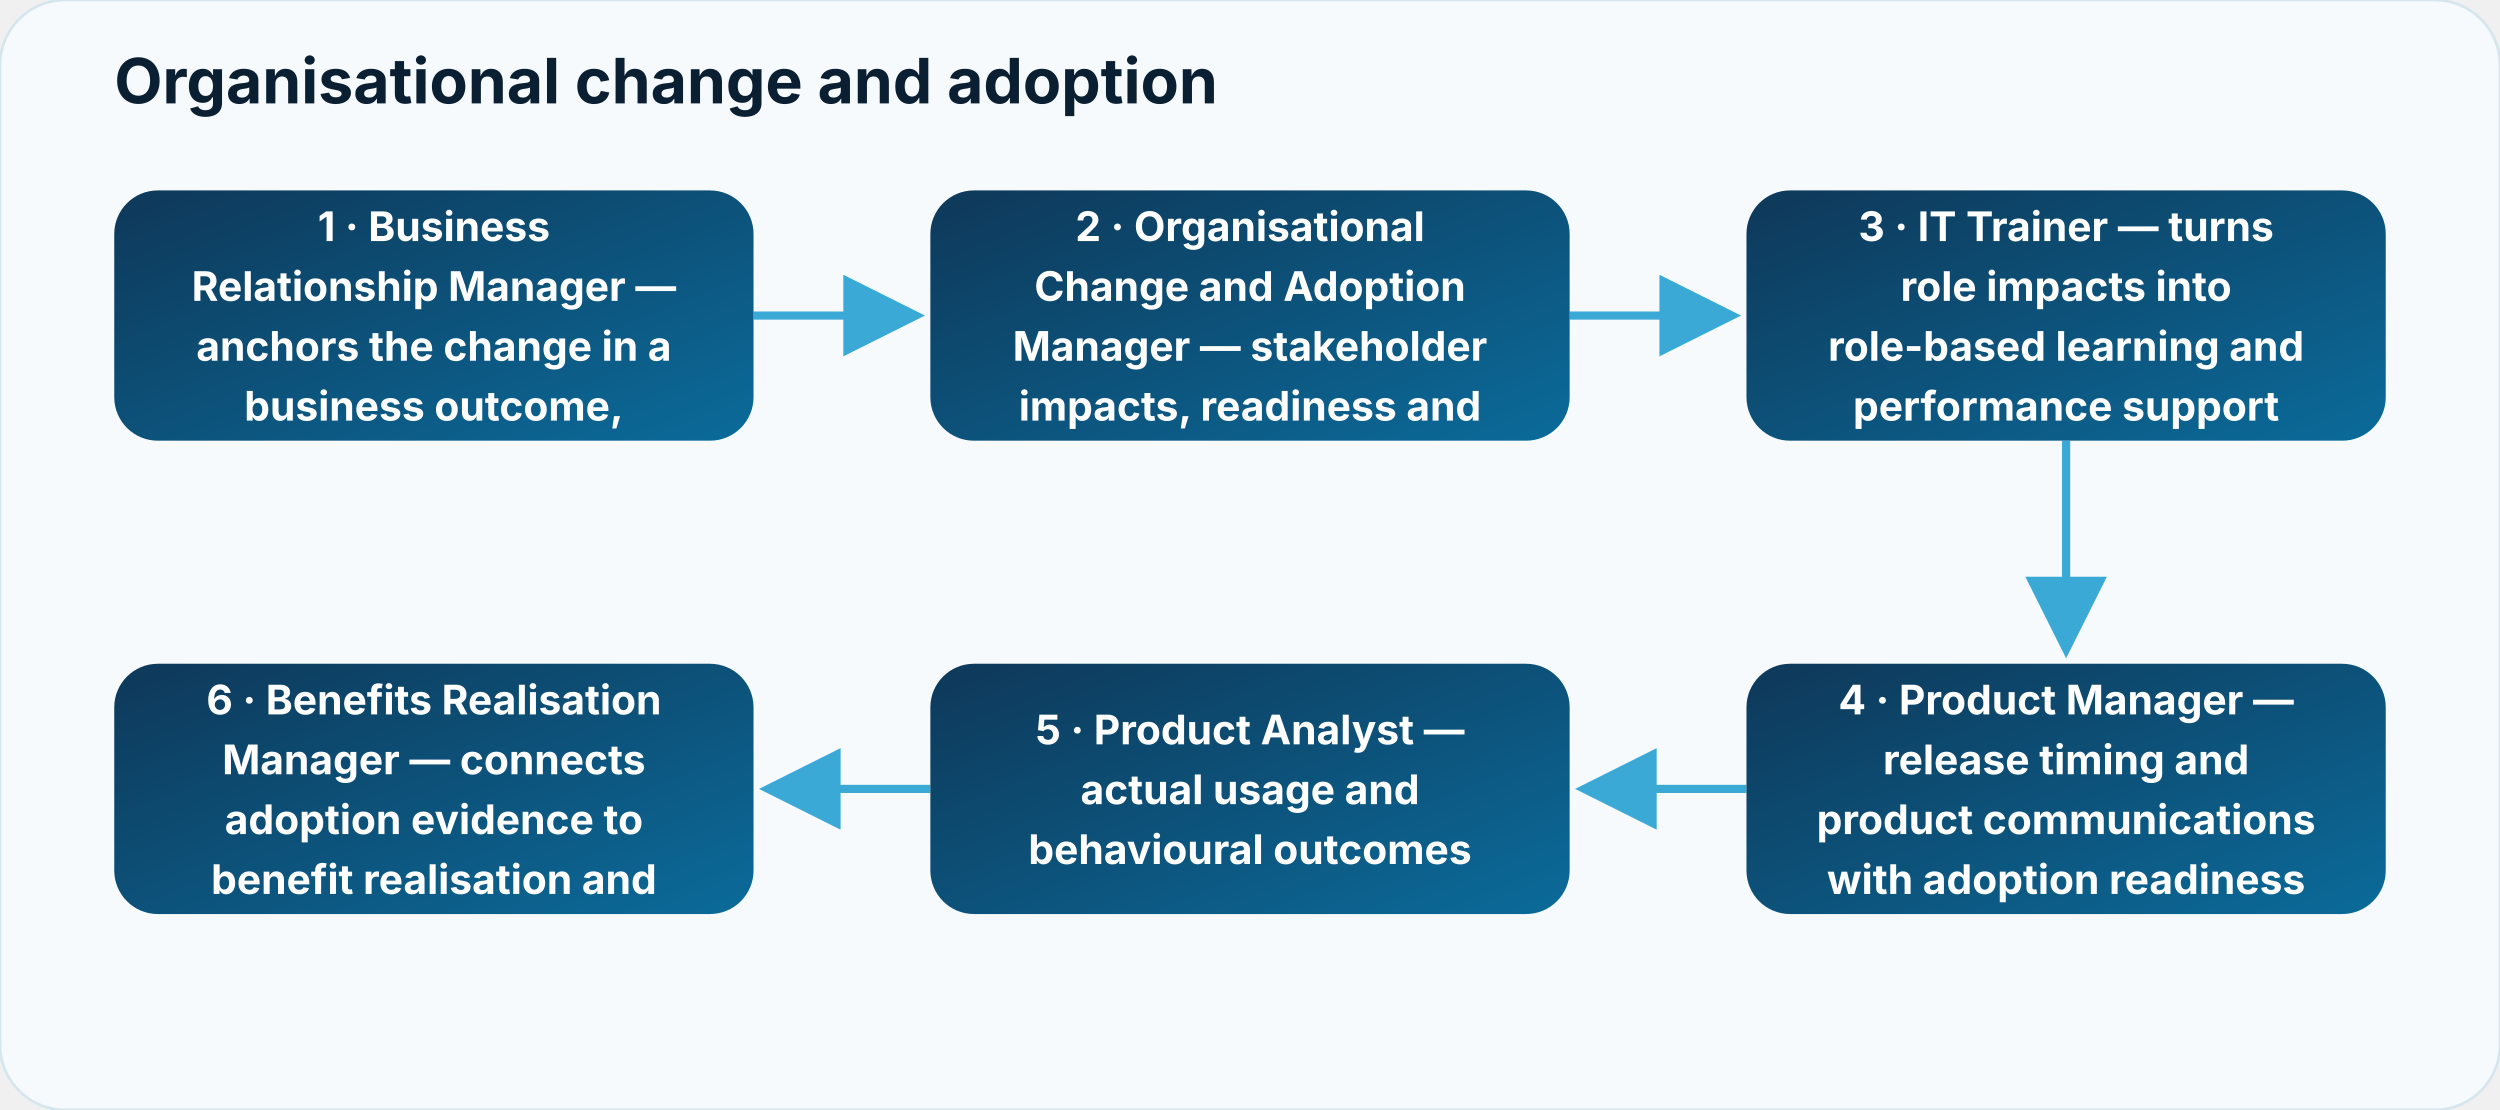
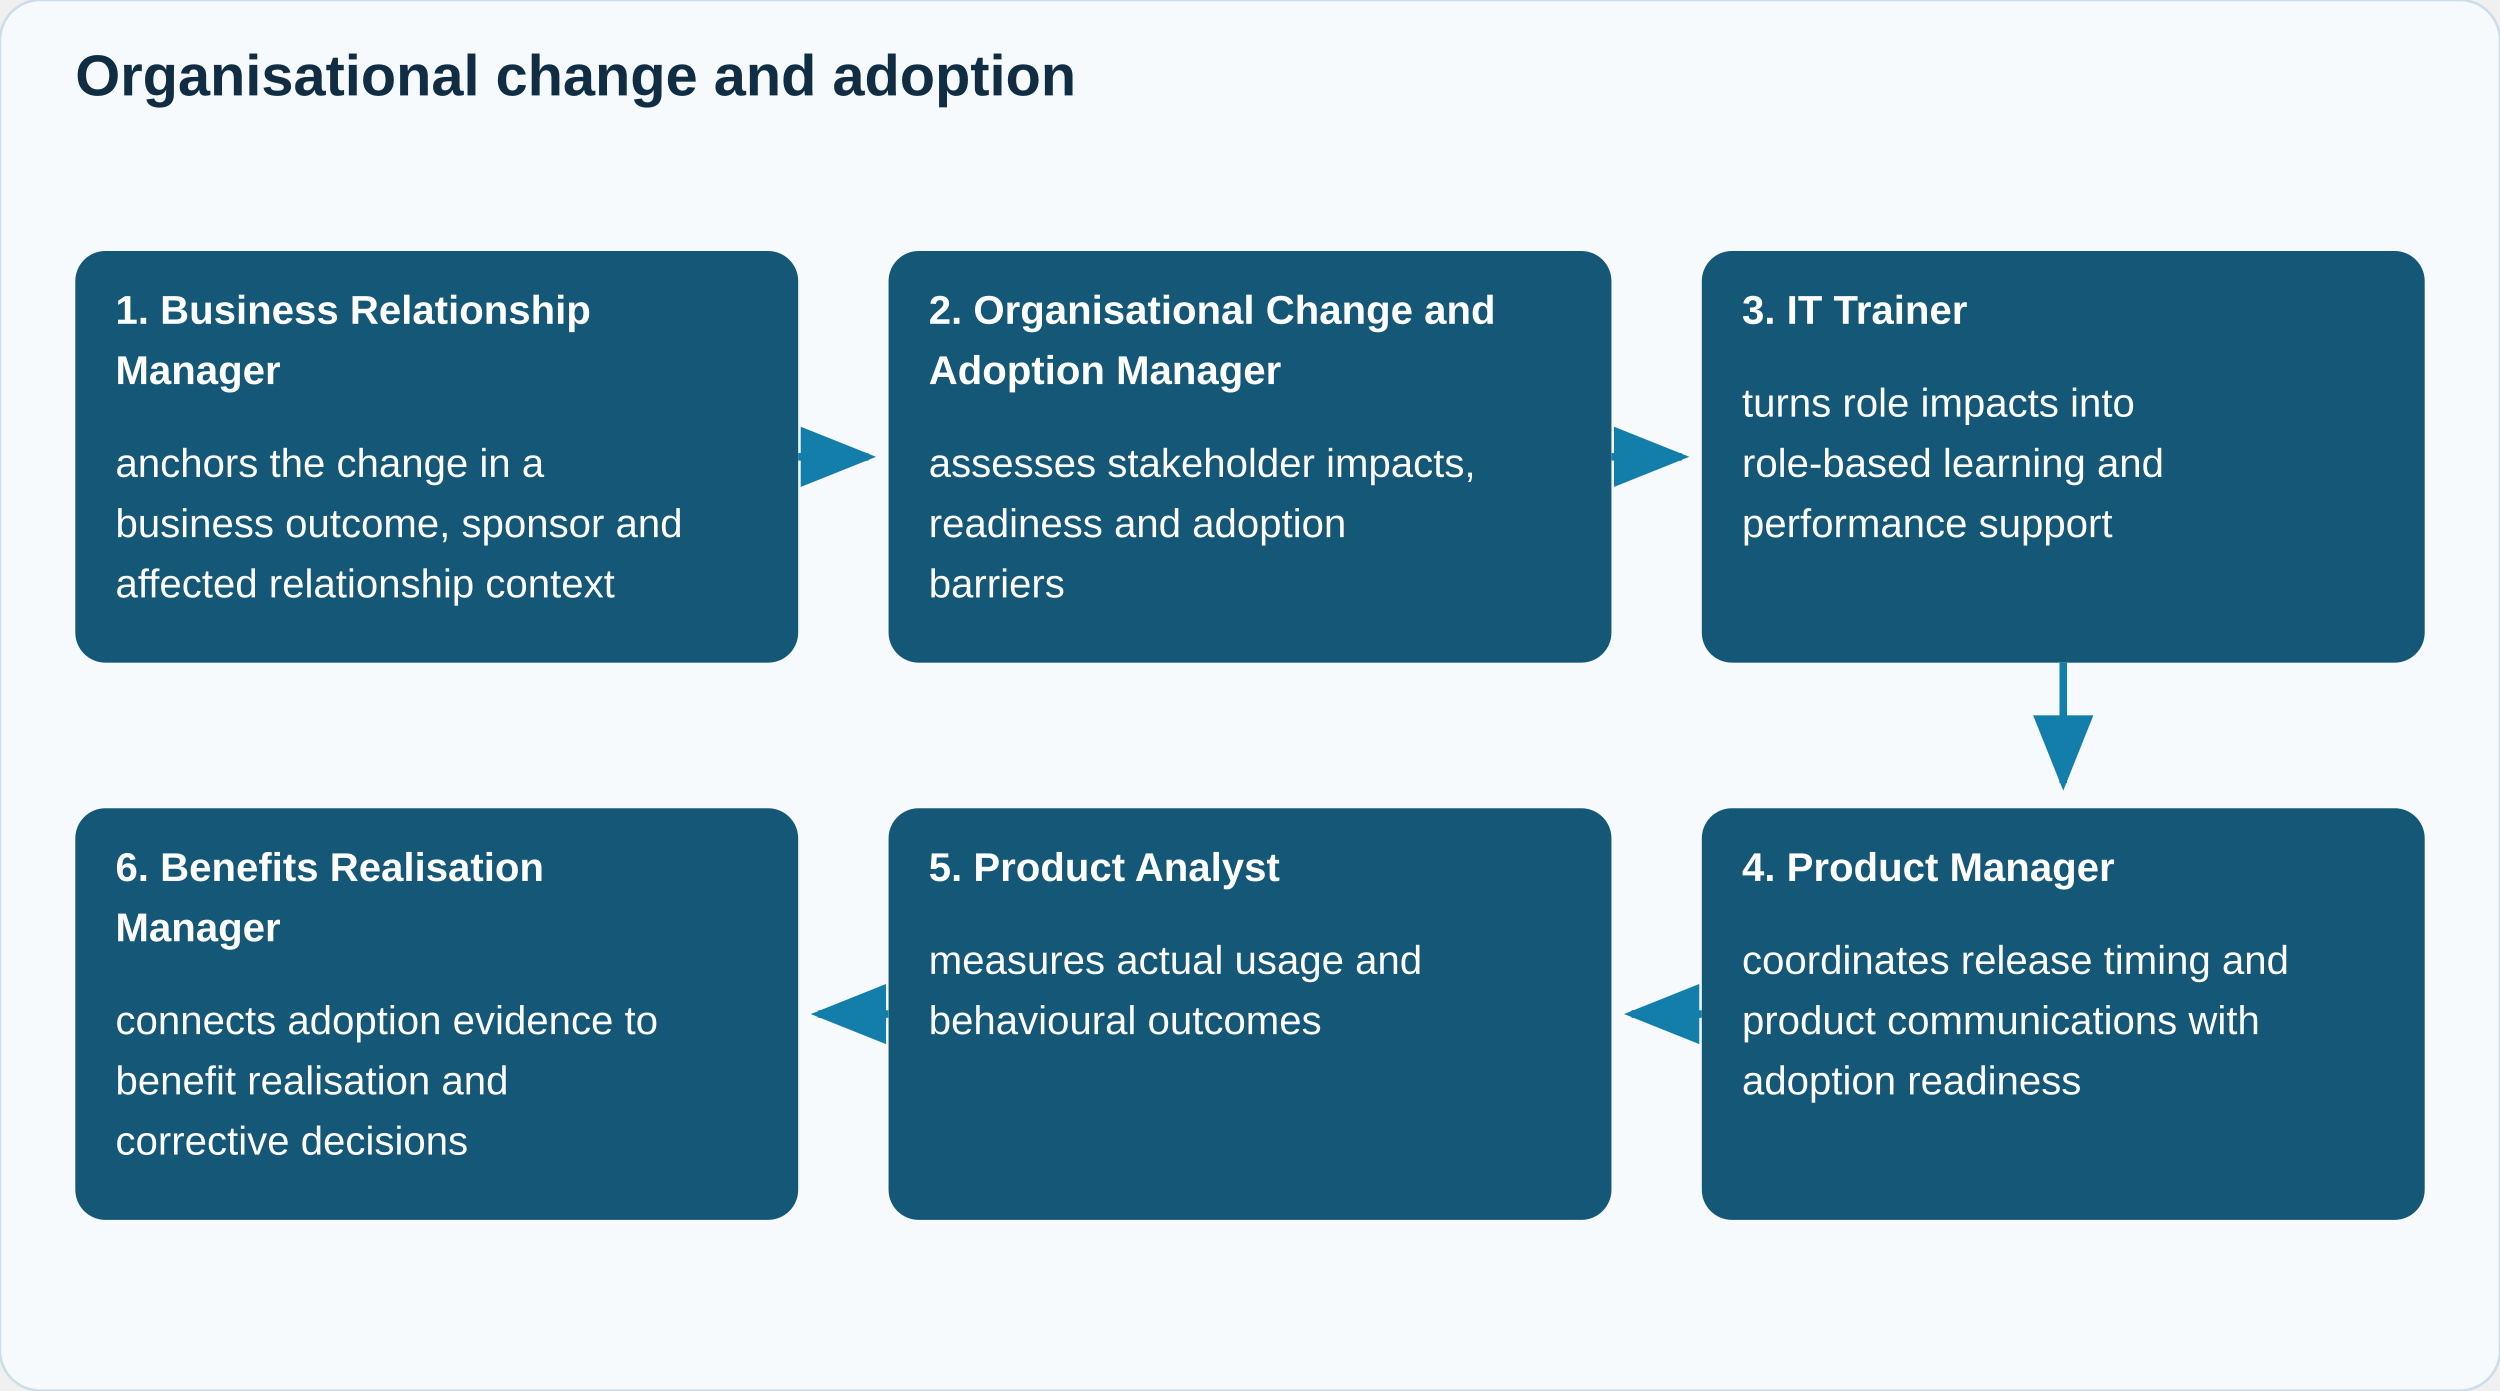
- <svg xmlns="http://www.w3.org/2000/svg" viewBox="0 0 919 408" role="img" aria-labelledby="t d">
+ <svg xmlns="http://www.w3.org/2000/svg" class="ai-inline-diagram-svg" viewBox="0 0 996 554" role="img" aria-labelledby="workflow-organisational-change-and-adoption-title workflow-organisational-change-and-adoption-description">
  <defs>
-     <linearGradient id="g" x1="0" y1="0" x2="1" y2="1">
-       <stop offset="0" stop-color="#0e3859" />
-       <stop offset="1" stop-color="#0b6b9a" />
-     </linearGradient>
-     <marker id="a" markerWidth="10" markerHeight="10" refX="8" refY="5" orient="auto">
-       <path d="M0,0 L10,5 L0,10 z" fill="#3ba9d6" />
+     <marker id="workflow-organisational-change-and-adoption-arrow" markerWidth="10" markerHeight="8" refX="9" refY="4" orient="auto">
+       <path d="M0,0 L10,4 L0,8 z" fill="#147eaa" />
    </marker>
  </defs>
-   <rect width="100%" height="100%" rx="24" fill="#f6fafc" stroke="#d6e6ee" />
-   <text x="42" y="38" font-family="Inter,Arial,sans-serif" font-size="23" font-weight="700" fill="#0b1f33">Organisational change and adoption</text>
-   <path d="M 277 116.0 L 334 116.0" fill="none" stroke="#3ba9d6" stroke-width="3" marker-end="url(#a)" />
-   <path d="M 577 116.0 L 634 116.0" fill="none" stroke="#3ba9d6" stroke-width="3" marker-end="url(#a)" />
-   <path d="M 759.5 162 L 759.5 192 L 759.5 192 L 759.5 236" fill="none" stroke="#3ba9d6" stroke-width="3" marker-end="url(#a)" />
-   <path d="M 642 290.0 L 585 290.0" fill="none" stroke="#3ba9d6" stroke-width="3" marker-end="url(#a)" />
-   <path d="M 342 290.0 L 285 290.0" fill="none" stroke="#3ba9d6" stroke-width="3" marker-end="url(#a)" />
-   <rect x="42" y="70" width="235" height="92" rx="16" fill="url(#g)" />
-   <text x="159.5" y="83.0" text-anchor="middle" dominant-baseline="middle" font-family="Inter,Arial,sans-serif" font-size="15" font-weight="650" fill="#fff">1 · Business</text>
-   <text x="159.5" y="105.0" text-anchor="middle" dominant-baseline="middle" font-family="Inter,Arial,sans-serif" font-size="15" font-weight="650" fill="#fff">Relationship Manager —</text>
-   <text x="159.5" y="127.0" text-anchor="middle" dominant-baseline="middle" font-family="Inter,Arial,sans-serif" font-size="15" font-weight="650" fill="#fff">anchors the change in a</text>
-   <text x="159.5" y="149.0" text-anchor="middle" dominant-baseline="middle" font-family="Inter,Arial,sans-serif" font-size="15" font-weight="650" fill="#fff">business outcome,</text>
-   <rect x="342" y="70" width="235" height="92" rx="16" fill="url(#g)" />
-   <text x="459.5" y="83.0" text-anchor="middle" dominant-baseline="middle" font-family="Inter,Arial,sans-serif" font-size="15" font-weight="650" fill="#fff">2 · Organisational</text>
-   <text x="459.5" y="105.0" text-anchor="middle" dominant-baseline="middle" font-family="Inter,Arial,sans-serif" font-size="15" font-weight="650" fill="#fff">Change and Adoption</text>
-   <text x="459.5" y="127.0" text-anchor="middle" dominant-baseline="middle" font-family="Inter,Arial,sans-serif" font-size="15" font-weight="650" fill="#fff">Manager — stakeholder</text>
-   <text x="459.5" y="149.0" text-anchor="middle" dominant-baseline="middle" font-family="Inter,Arial,sans-serif" font-size="15" font-weight="650" fill="#fff">impacts, readiness and</text>
-   <rect x="642" y="70" width="235" height="92" rx="16" fill="url(#g)" />
-   <text x="759.5" y="83.0" text-anchor="middle" dominant-baseline="middle" font-family="Inter,Arial,sans-serif" font-size="15" font-weight="650" fill="#fff">3 · IT Trainer — turns</text>
-   <text x="759.5" y="105.0" text-anchor="middle" dominant-baseline="middle" font-family="Inter,Arial,sans-serif" font-size="15" font-weight="650" fill="#fff">role impacts into</text>
-   <text x="759.5" y="127.0" text-anchor="middle" dominant-baseline="middle" font-family="Inter,Arial,sans-serif" font-size="15" font-weight="650" fill="#fff">role-based learning and</text>
-   <text x="759.5" y="149.0" text-anchor="middle" dominant-baseline="middle" font-family="Inter,Arial,sans-serif" font-size="15" font-weight="650" fill="#fff">performance support</text>
-   <rect x="642" y="244" width="235" height="92" rx="16" fill="url(#g)" />
-   <text x="759.5" y="257.0" text-anchor="middle" dominant-baseline="middle" font-family="Inter,Arial,sans-serif" font-size="15" font-weight="650" fill="#fff">4 · Product Manager —</text>
-   <text x="759.5" y="279.0" text-anchor="middle" dominant-baseline="middle" font-family="Inter,Arial,sans-serif" font-size="15" font-weight="650" fill="#fff">release timing and</text>
-   <text x="759.5" y="301.0" text-anchor="middle" dominant-baseline="middle" font-family="Inter,Arial,sans-serif" font-size="15" font-weight="650" fill="#fff">product communications</text>
-   <text x="759.5" y="323.0" text-anchor="middle" dominant-baseline="middle" font-family="Inter,Arial,sans-serif" font-size="15" font-weight="650" fill="#fff">with adoption readiness</text>
-   <rect x="342" y="244" width="235" height="92" rx="16" fill="url(#g)" />
-   <text x="459.5" y="268.0" text-anchor="middle" dominant-baseline="middle" font-family="Inter,Arial,sans-serif" font-size="15" font-weight="650" fill="#fff">5 · Product Analyst —</text>
-   <text x="459.5" y="290.0" text-anchor="middle" dominant-baseline="middle" font-family="Inter,Arial,sans-serif" font-size="15" font-weight="650" fill="#fff">actual usage and</text>
-   <text x="459.5" y="312.0" text-anchor="middle" dominant-baseline="middle" font-family="Inter,Arial,sans-serif" font-size="15" font-weight="650" fill="#fff">behavioural outcomes</text>
-   <rect x="42" y="244" width="235" height="92" rx="16" fill="url(#g)" />
-   <text x="159.5" y="257.0" text-anchor="middle" dominant-baseline="middle" font-family="Inter,Arial,sans-serif" font-size="15" font-weight="650" fill="#fff">6 · Benefits Realisation</text>
-   <text x="159.5" y="279.0" text-anchor="middle" dominant-baseline="middle" font-family="Inter,Arial,sans-serif" font-size="15" font-weight="650" fill="#fff">Manager — connects</text>
-   <text x="159.5" y="301.0" text-anchor="middle" dominant-baseline="middle" font-family="Inter,Arial,sans-serif" font-size="15" font-weight="650" fill="#fff">adoption evidence to</text>
-   <text x="159.5" y="323.0" text-anchor="middle" dominant-baseline="middle" font-family="Inter,Arial,sans-serif" font-size="15" font-weight="650" fill="#fff">benefit realisation and</text>
+   <rect width="100%" height="100%" rx="16" fill="#f6fafc" stroke="#cbdde8" />
+   <text x="30" y="38" font-family="Arial,Helvetica,sans-serif" font-size="23" fill="#102d43" font-weight="700" text-anchor="start">Organisational change and adoption</text>
+   <path d="M318,182 L346,182" fill="none" stroke="#147eaa" stroke-width="3" marker-end="url(#workflow-organisational-change-and-adoption-arrow)" />
+   <path d="M642,182 L670,182" fill="none" stroke="#147eaa" stroke-width="3" marker-end="url(#workflow-organisational-change-and-adoption-arrow)" />
+   <path d="M822,264 L822,312" fill="none" stroke="#147eaa" stroke-width="3" marker-end="url(#workflow-organisational-change-and-adoption-arrow)" />
+   <path d="M678,404 L650,404" fill="none" stroke="#147eaa" stroke-width="3" marker-end="url(#workflow-organisational-change-and-adoption-arrow)" />
+   <path d="M354,404 L326,404" fill="none" stroke="#147eaa" stroke-width="3" marker-end="url(#workflow-organisational-change-and-adoption-arrow)" />
+   <g data-step="1">
+     <rect x="30" y="100" width="288" height="164" rx="12" fill="#145776" />
+     <text x="46" y="129" font-family="Arial,Helvetica,sans-serif" font-size="16" fill="#ffffff" font-weight="700" text-anchor="start">1. Business Relationship</text>
+     <text x="46" y="153" font-family="Arial,Helvetica,sans-serif" font-size="16" fill="#ffffff" font-weight="700" text-anchor="start">Manager</text>
+     <text x="46" y="190" font-family="Arial,Helvetica,sans-serif" font-size="16" fill="#ffffff" font-weight="400" text-anchor="start">anchors the change in a</text>
+     <text x="46" y="214" font-family="Arial,Helvetica,sans-serif" font-size="16" fill="#ffffff" font-weight="400" text-anchor="start">business outcome, sponsor and</text>
+     <text x="46" y="238" font-family="Arial,Helvetica,sans-serif" font-size="16" fill="#ffffff" font-weight="400" text-anchor="start">affected relationship context</text>
+   </g>
+   <g data-step="2">
+     <rect x="354" y="100" width="288" height="164" rx="12" fill="#145776" />
+     <text x="370" y="129" font-family="Arial,Helvetica,sans-serif" font-size="16" fill="#ffffff" font-weight="700" text-anchor="start">2. Organisational Change and</text>
+     <text x="370" y="153" font-family="Arial,Helvetica,sans-serif" font-size="16" fill="#ffffff" font-weight="700" text-anchor="start">Adoption Manager</text>
+     <text x="370" y="190" font-family="Arial,Helvetica,sans-serif" font-size="16" fill="#ffffff" font-weight="400" text-anchor="start">assesses stakeholder impacts,</text>
+     <text x="370" y="214" font-family="Arial,Helvetica,sans-serif" font-size="16" fill="#ffffff" font-weight="400" text-anchor="start">readiness and adoption</text>
+     <text x="370" y="238" font-family="Arial,Helvetica,sans-serif" font-size="16" fill="#ffffff" font-weight="400" text-anchor="start">barriers</text>
+   </g>
+   <g data-step="3">
+     <rect x="678" y="100" width="288" height="164" rx="12" fill="#145776" />
+     <text x="694" y="129" font-family="Arial,Helvetica,sans-serif" font-size="16" fill="#ffffff" font-weight="700" text-anchor="start">3. IT Trainer</text>
+     <text x="694" y="166" font-family="Arial,Helvetica,sans-serif" font-size="16" fill="#ffffff" font-weight="400" text-anchor="start">turns role impacts into</text>
+     <text x="694" y="190" font-family="Arial,Helvetica,sans-serif" font-size="16" fill="#ffffff" font-weight="400" text-anchor="start">role-based learning and</text>
+     <text x="694" y="214" font-family="Arial,Helvetica,sans-serif" font-size="16" fill="#ffffff" font-weight="400" text-anchor="start">performance support</text>
+   </g>
+   <g data-step="4">
+     <rect x="678" y="322" width="288" height="164" rx="12" fill="#145776" />
+     <text x="694" y="351" font-family="Arial,Helvetica,sans-serif" font-size="16" fill="#ffffff" font-weight="700" text-anchor="start">4. Product Manager</text>
+     <text x="694" y="388" font-family="Arial,Helvetica,sans-serif" font-size="16" fill="#ffffff" font-weight="400" text-anchor="start">coordinates release timing and</text>
+     <text x="694" y="412" font-family="Arial,Helvetica,sans-serif" font-size="16" fill="#ffffff" font-weight="400" text-anchor="start">product communications with</text>
+     <text x="694" y="436" font-family="Arial,Helvetica,sans-serif" font-size="16" fill="#ffffff" font-weight="400" text-anchor="start">adoption readiness</text>
+   </g>
+   <g data-step="5">
+     <rect x="354" y="322" width="288" height="164" rx="12" fill="#145776" />
+     <text x="370" y="351" font-family="Arial,Helvetica,sans-serif" font-size="16" fill="#ffffff" font-weight="700" text-anchor="start">5. Product Analyst</text>
+     <text x="370" y="388" font-family="Arial,Helvetica,sans-serif" font-size="16" fill="#ffffff" font-weight="400" text-anchor="start">measures actual usage and</text>
+     <text x="370" y="412" font-family="Arial,Helvetica,sans-serif" font-size="16" fill="#ffffff" font-weight="400" text-anchor="start">behavioural outcomes</text>
+   </g>
+   <g data-step="6">
+     <rect x="30" y="322" width="288" height="164" rx="12" fill="#145776" />
+     <text x="46" y="351" font-family="Arial,Helvetica,sans-serif" font-size="16" fill="#ffffff" font-weight="700" text-anchor="start">6. Benefits Realisation</text>
+     <text x="46" y="375" font-family="Arial,Helvetica,sans-serif" font-size="16" fill="#ffffff" font-weight="700" text-anchor="start">Manager</text>
+     <text x="46" y="412" font-family="Arial,Helvetica,sans-serif" font-size="16" fill="#ffffff" font-weight="400" text-anchor="start">connects adoption evidence to</text>
+     <text x="46" y="436" font-family="Arial,Helvetica,sans-serif" font-size="16" fill="#ffffff" font-weight="400" text-anchor="start">benefit realisation and</text>
+     <text x="46" y="460" font-family="Arial,Helvetica,sans-serif" font-size="16" fill="#ffffff" font-weight="400" text-anchor="start">corrective decisions</text>
+   </g>
</svg>
